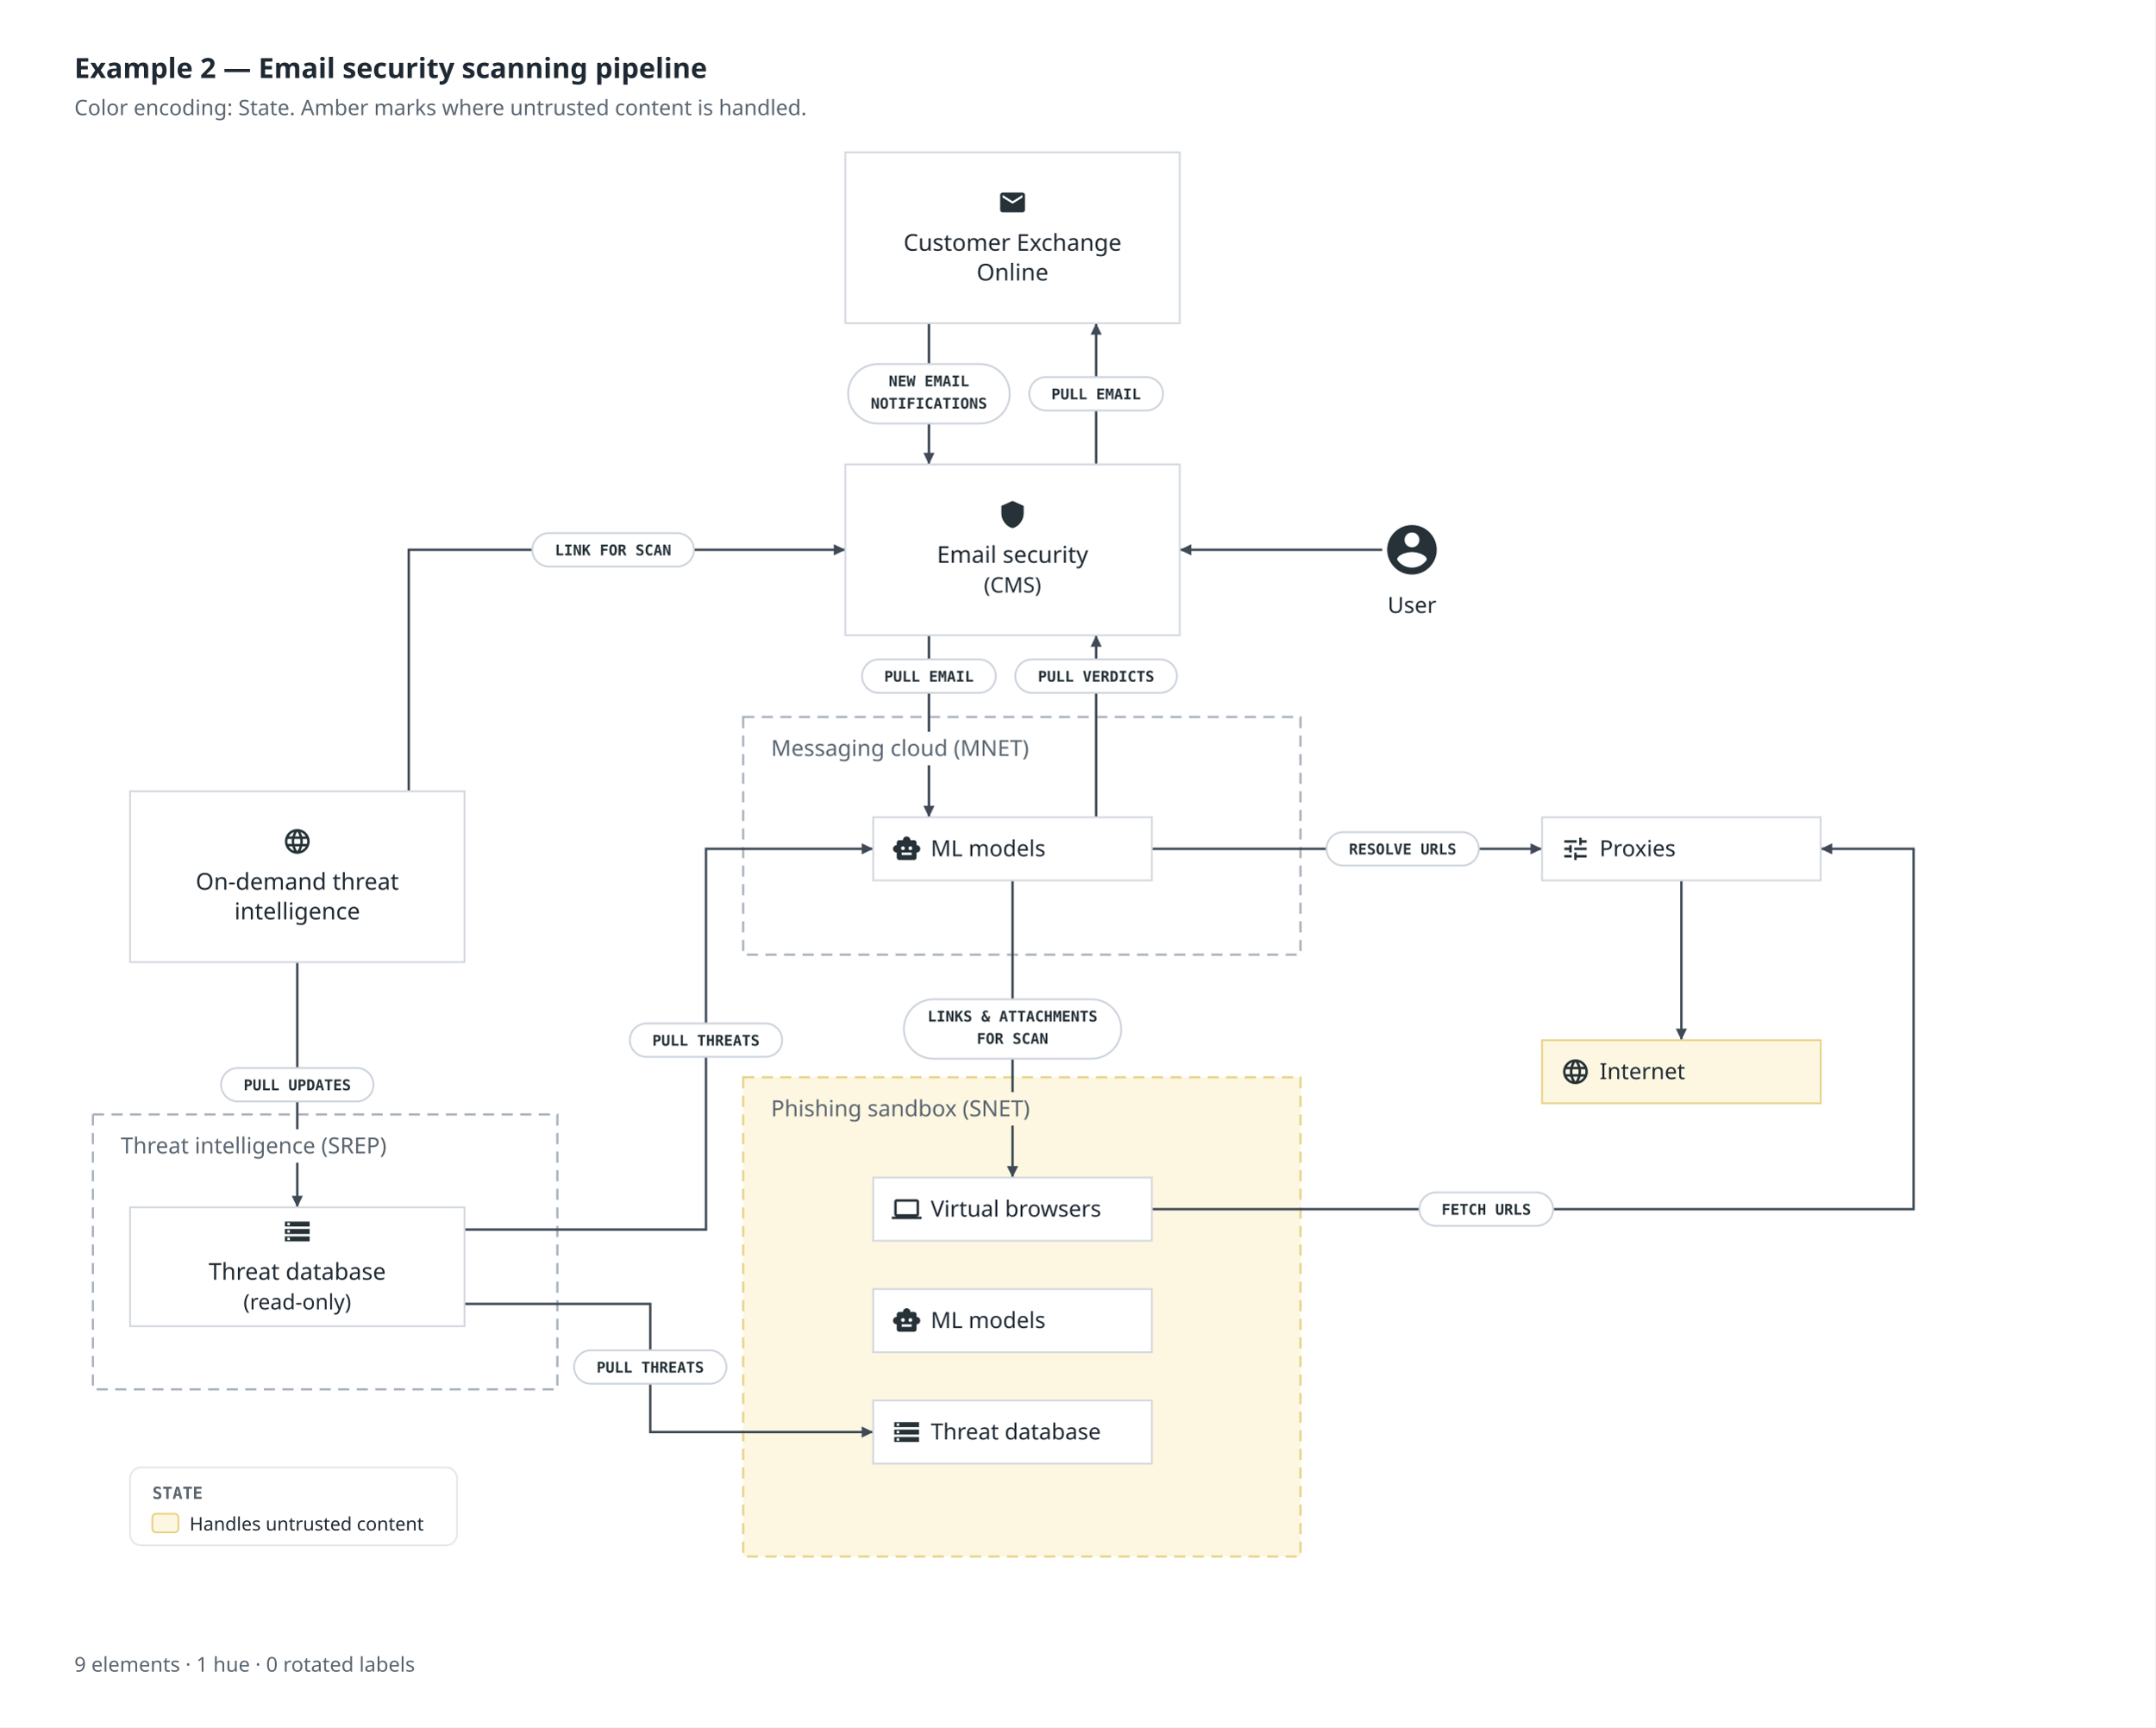
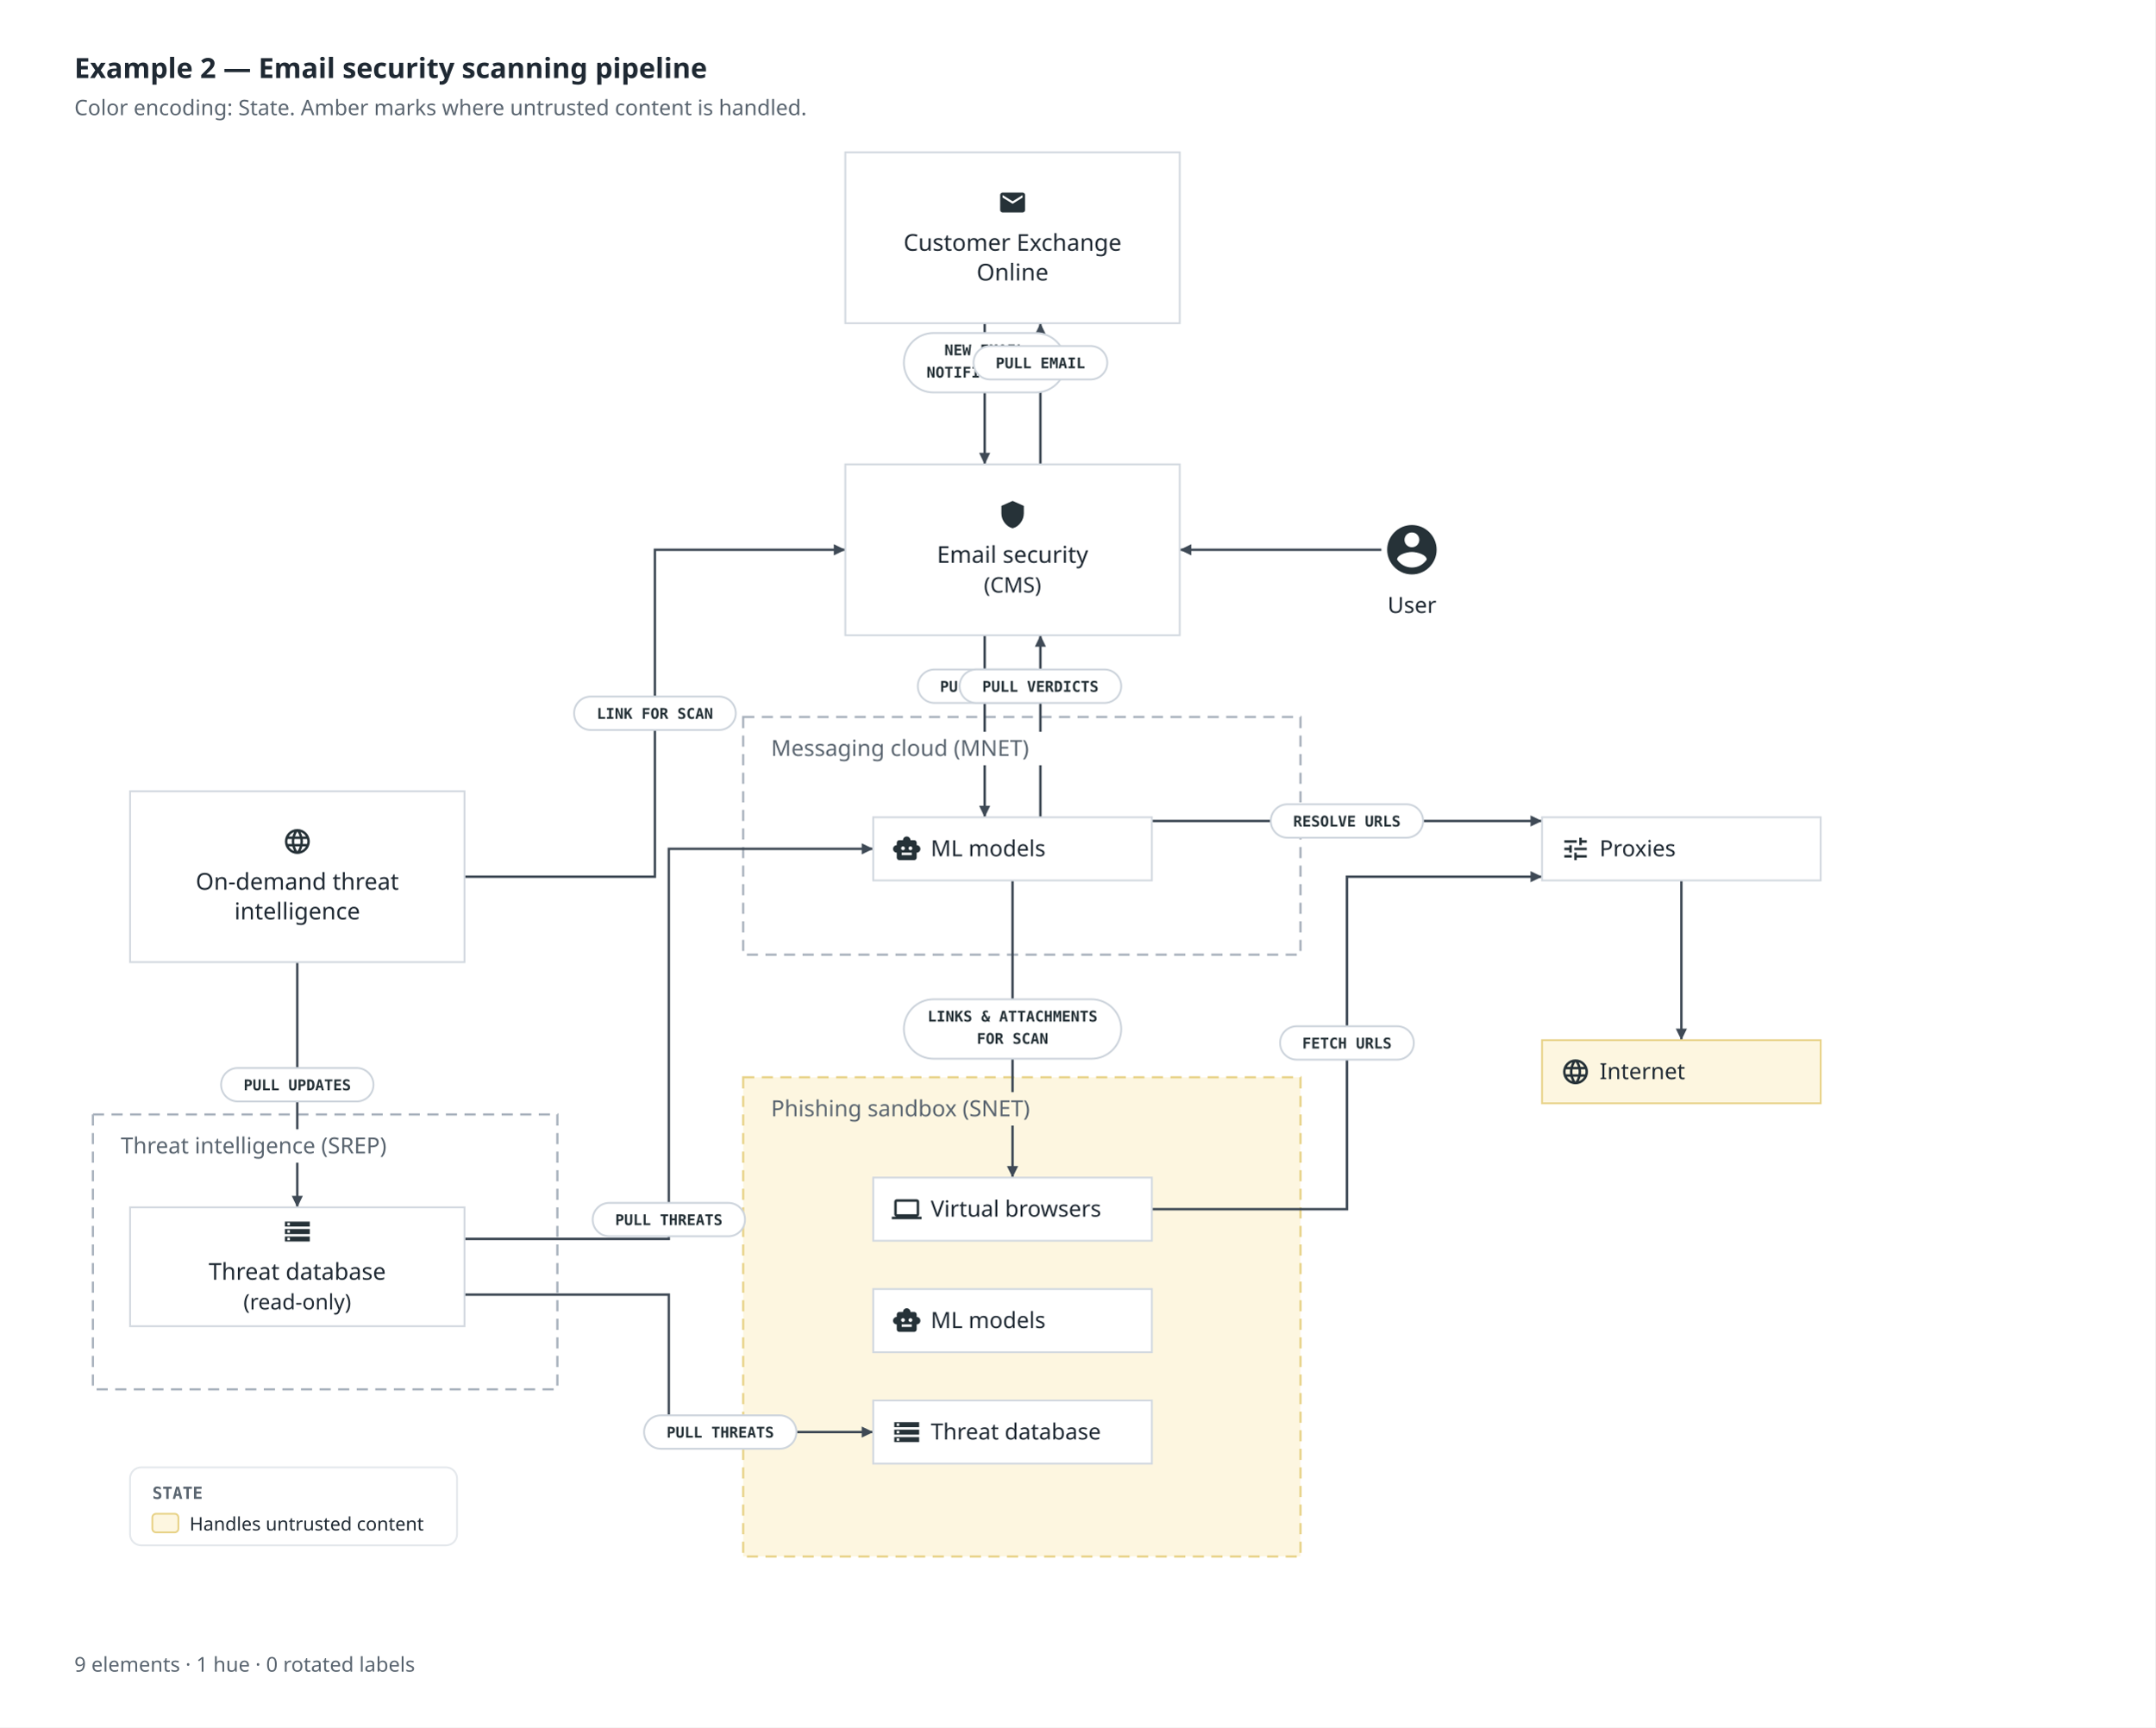
<svg xmlns="http://www.w3.org/2000/svg" width="1160" height="930" viewBox="0 0 1160 930" font-family="'Segoe UI', system-ui, -apple-system, sans-serif">
  <defs>
-     <marker id="ar" markerWidth="9" markerHeight="9" refX="6.2" refY="3" orient="auto" markerUnits="userSpaceOnUse">
+     <marker id="ar" markerWidth="9" markerHeight="9" refX="6.2" refY="3" orient="auto-start-reverse" markerUnits="userSpaceOnUse">
      <path d="M0,0 L6.2,3 L0,6 Z" fill="#3f4a56" />
    </marker>
-     <marker id="ard" markerWidth="9" markerHeight="9" refX="6.2" refY="3" orient="auto" markerUnits="userSpaceOnUse">
+     <marker id="ard" markerWidth="9" markerHeight="9" refX="6.2" refY="3" orient="auto-start-reverse" markerUnits="userSpaceOnUse">
      <path d="M0,0 L6.2,3 L0,6 Z" fill="#9aa4b0" />
    </marker>
  </defs>
  <rect width="1160" height="930" fill="#ffffff" />
  <text x="40" y="42" font-size="15" font-weight="600" fill="#1f2933">Example 2 — Email security scanning pipeline</text>
  <text x="40" y="62" font-size="11.5" fill="#5a6570">Color encoding: State. Amber marks where untrusted content is handled.</text>
  <rect x="400" y="386" width="300" height="128" fill="none" stroke="#a9b2bd" stroke-width="1.2" stroke-dasharray="6 4" />
  <rect x="400" y="580" width="300" height="258" fill="#fdf6e0" stroke="#e8d38a" stroke-width="1.2" stroke-dasharray="6 4" />
  <rect x="50" y="600" width="250" height="148" fill="none" stroke="#a9b2bd" stroke-width="1.2" stroke-dasharray="6 4" />
-   <path d="M500,174 L500,250" fill="none" stroke="#3f4a56" stroke-width="1.3" marker-end="url(#ar)" />
-   <path d="M590,250 L590,174" fill="none" stroke="#3f4a56" stroke-width="1.3" marker-end="url(#ar)" />
-   <path d="M744,296 L635,296" fill="none" stroke="#3f4a56" stroke-width="1.3" marker-end="url(#ar)" />
-   <path d="M500,342 L500,440" fill="none" stroke="#3f4a56" stroke-width="1.3" marker-end="url(#ar)" />
-   <path d="M590,440 L590,342" fill="none" stroke="#3f4a56" stroke-width="1.3" marker-end="url(#ar)" />
+   <path d="M530,174 L530,250" fill="none" stroke="#3f4a56" stroke-width="1.3" marker-end="url(#ar)" />
+   <path d="M560,250 L560,174" fill="none" stroke="#3f4a56" stroke-width="1.3" marker-end="url(#ar)" />
+   <path d="M743.52,296 L635,296" fill="none" stroke="#3f4a56" stroke-width="1.3" marker-end="url(#ar)" />
+   <path d="M530,342 L530,440" fill="none" stroke="#3f4a56" stroke-width="1.3" marker-end="url(#ar)" />
+   <path d="M560,440 L560,342" fill="none" stroke="#3f4a56" stroke-width="1.3" marker-end="url(#ar)" />
  <path d="M545,474 L545,634" fill="none" stroke="#3f4a56" stroke-width="1.3" marker-end="url(#ar)" />
  <path d="M160,518 L160,650" fill="none" stroke="#3f4a56" stroke-width="1.3" marker-end="url(#ar)" />
-   <path d="M250,662 L380,662 L380,457 L470,457" fill="none" stroke="#3f4a56" stroke-width="1.3" marker-end="url(#ar)" />
-   <path d="M250,702 L350,702 L350,771 L470,771" fill="none" stroke="#3f4a56" stroke-width="1.3" marker-end="url(#ar)" />
-   <path d="M220,426 L220,296 L455,296" fill="none" stroke="#3f4a56" stroke-width="1.3" marker-end="url(#ar)" />
-   <path d="M620,457 L830,457" fill="none" stroke="#3f4a56" stroke-width="1.3" marker-end="url(#ar)" />
-   <path d="M620,651 L1030,651 L1030,457 L980,457" fill="none" stroke="#3f4a56" stroke-width="1.3" marker-end="url(#ar)" />
+   <path d="M250,667 L360,667 L360,457 L470,457" fill="none" stroke="#3f4a56" stroke-width="1.3" marker-end="url(#ar)" />
+   <path d="M250,697 L360,697 L360,771 L470,771" fill="none" stroke="#3f4a56" stroke-width="1.3" marker-end="url(#ar)" />
+   <path d="M250,472 L352.5,472 L352.5,296 L455,296" fill="none" stroke="#3f4a56" stroke-width="1.3" marker-end="url(#ar)" />
+   <path d="M620,442 L830,442" fill="none" stroke="#3f4a56" stroke-width="1.3" marker-end="url(#ar)" />
+   <path d="M620,651 L725,651 L725,472 L830,472" fill="none" stroke="#3f4a56" stroke-width="1.3" marker-end="url(#ar)" />
  <path d="M905,474 L905,560" fill="none" stroke="#3f4a56" stroke-width="1.3" marker-end="url(#ar)" />
  <rect x="409" y="394" width="152.76" height="18" fill="#ffffff" />
  <text x="415" y="407" font-size="12" fill="#5a6570">Messaging cloud (MNET)</text>
  <rect x="409" y="588" width="151.44" height="18" fill="#fdf6e0" />
  <text x="415" y="601" font-size="12" fill="#5a6570">Phishing sandbox (SNET)</text>
  <rect x="59" y="608" width="156.96" height="18" fill="#ffffff" />
  <text x="65" y="621" font-size="12" fill="#5a6570">Threat intelligence (SREP)</text>
  <rect x="455" y="82" width="180" height="92" fill="#ffffff" stroke="#d3d9e0" />
-   <g transform="translate(537.0,101.0) scale(0.667)">
+   <g transform="translate(537,101) scale(0.67)">
    <path d="M20 4H4c-1.1 0-1.99.9-1.99 2L2 18c0 1.1.9 2 2 2h16c1.1 0 2-.9 2-2V6c0-1.1-.9-2-2-2zm0 4l-8 5-8-5V6l8 5 8-5v2z" fill="#263238" />
  </g>
-   <text x="545.0" y="135.0" text-anchor="middle" font-size="12.5" fill="#1f2933">Customer Exchange</text>
-   <text x="545.0" y="151.0" text-anchor="middle" font-size="12.5" fill="#1f2933">Online</text>
+   <text x="545" y="135" text-anchor="middle" font-size="12.5" fill="#1f2933">Customer Exchange</text>
+   <text x="545" y="151" text-anchor="middle" font-size="12.5" fill="#1f2933">Online</text>
  <rect x="455" y="250" width="180" height="92" fill="#ffffff" stroke="#d3d9e0" />
-   <g transform="translate(537.0,269.0) scale(0.667)">
+   <g transform="translate(537,269) scale(0.67)">
    <path d="M12 1L3 5v6c0 5.55 3.84 10.74 9 12 5.16-1.26 9-6.45 9-12V5l-9-4z" fill="#263238" />
  </g>
-   <text x="545.0" y="303.0" text-anchor="middle" font-size="12.5" fill="#1f2933">Email security</text>
-   <text x="545.0" y="319.0" text-anchor="middle" font-size="11.5" fill="#1f2933">(CMS)</text>
-   <g transform="translate(744,280) scale(1.333)">
+   <text x="545" y="303" text-anchor="middle" font-size="12.5" fill="#1f2933">Email security</text>
+   <text x="545" y="319" text-anchor="middle" font-size="11.5" fill="#1f2933">(CMS)</text>
+   <g transform="translate(744,280) scale(1.33)">
    <path d="M12 2C6.48 2 2 6.48 2 12s4.48 10 10 10 10-4.48 10-10S17.52 2 12 2zm0 3c1.66 0 3 1.34 3 3s-1.34 3-3 3-3-1.34-3-3 1.34-3 3-3zm0 14.2c-2.5 0-4.71-1.28-6-3.22.03-1.99 4-3.08 6-3.08 1.99 0 5.97 1.09 6 3.08-1.29 1.94-3.5 3.22-6 3.22z" fill="#263238" />
  </g>
  <text x="760" y="330" text-anchor="middle" font-size="12" fill="#1f2933">User</text>
  <rect x="470" y="440" width="150" height="34" fill="#ffffff" stroke="#d3d9e0" />
-   <g transform="translate(480,449) scale(0.667)">
+   <g transform="translate(480,449) scale(0.67)">
    <path d="M20 9V7c0-1.1-.9-2-2-2h-3c0-1.66-1.34-3-3-3S9 3.34 9 5H6c-1.1 0-2 .9-2 2v2c-1.66 0-3 1.34-3 3s1.34 3 3 3v4c0 1.1.9 2 2 2h12c1.1 0 2-.9 2-2v-4c1.66 0 3-1.34 3-3s-1.34-3-3-3zM7.5 11.5c0-.83.67-1.5 1.5-1.5s1.5.67 1.5 1.5S9.83 13 9 13s-1.5-.67-1.5-1.5zM16 17H8v-2h8v2zm-1-4c-.83 0-1.5-.67-1.5-1.5S14.17 10 15 10s1.5.67 1.5 1.5S15.83 13 15 13z" fill="#263238" />
  </g>
-   <text x="501" y="461.0" font-size="12" fill="#1f2933">ML models</text>
+   <text x="501" y="461" font-size="12" fill="#1f2933">ML models</text>
  <rect x="470" y="634" width="150" height="34" fill="#ffffff" stroke="#d3d9e0" />
-   <g transform="translate(480,643) scale(0.667)">
+   <g transform="translate(480,643) scale(0.67)">
    <path d="M20 18c1.1 0 2-.9 2-2V6c0-1.1-.9-2-2-2H4c-1.1 0-2 .9-2 2v10c0 1.1.9 2 2 2H0v2h24v-2h-4zM4 6h16v10H4V6z" fill="#263238" />
  </g>
-   <text x="501" y="655.0" font-size="12" fill="#1f2933">Virtual browsers</text>
+   <text x="501" y="655" font-size="12" fill="#1f2933">Virtual browsers</text>
  <rect x="470" y="694" width="150" height="34" fill="#ffffff" stroke="#d3d9e0" />
-   <g transform="translate(480,703) scale(0.667)">
+   <g transform="translate(480,703) scale(0.67)">
    <path d="M20 9V7c0-1.1-.9-2-2-2h-3c0-1.66-1.34-3-3-3S9 3.34 9 5H6c-1.1 0-2 .9-2 2v2c-1.66 0-3 1.34-3 3s1.34 3 3 3v4c0 1.1.9 2 2 2h12c1.1 0 2-.9 2-2v-4c1.66 0 3-1.34 3-3s-1.34-3-3-3zM7.5 11.5c0-.83.67-1.5 1.5-1.5s1.5.67 1.5 1.5S9.83 13 9 13s-1.5-.67-1.5-1.5zM16 17H8v-2h8v2zm-1-4c-.83 0-1.5-.67-1.5-1.5S14.17 10 15 10s1.5.67 1.5 1.5S15.83 13 15 13z" fill="#263238" />
  </g>
-   <text x="501" y="715.0" font-size="12" fill="#1f2933">ML models</text>
+   <text x="501" y="715" font-size="12" fill="#1f2933">ML models</text>
  <rect x="470" y="754" width="150" height="34" fill="#ffffff" stroke="#d3d9e0" />
-   <g transform="translate(480,763) scale(0.667)">
+   <g transform="translate(480,763) scale(0.67)">
    <path d="M2 20h20v-4H2v4zm2-3h2v2H4v-2zM2 4v4h20V4H2zm4 3H4V5h2v2zm-4 7h20v-4H2v4zm2-3h2v2H4v-2z" fill="#263238" />
  </g>
-   <text x="501" y="775.0" font-size="12" fill="#1f2933">Threat database</text>
+   <text x="501" y="775" font-size="12" fill="#1f2933">Threat database</text>
  <rect x="70" y="650" width="180" height="64" fill="#ffffff" stroke="#d3d9e0" />
-   <g transform="translate(152.0,655.0) scale(0.667)">
+   <g transform="translate(152,655) scale(0.67)">
    <path d="M2 20h20v-4H2v4zm2-3h2v2H4v-2zM2 4v4h20V4H2zm4 3H4V5h2v2zm-4 7h20v-4H2v4zm2-3h2v2H4v-2z" fill="#263238" />
  </g>
-   <text x="160.0" y="689.0" text-anchor="middle" font-size="12.5" fill="#1f2933">Threat database</text>
-   <text x="160.0" y="705.0" text-anchor="middle" font-size="11.5" fill="#1f2933">(read-only)</text>
+   <text x="160" y="689" text-anchor="middle" font-size="12.5" fill="#1f2933">Threat database</text>
+   <text x="160" y="705" text-anchor="middle" font-size="11.5" fill="#1f2933">(read-only)</text>
  <rect x="70" y="426" width="180" height="92" fill="#ffffff" stroke="#d3d9e0" />
-   <g transform="translate(152.0,445.0) scale(0.667)">
+   <g transform="translate(152,445) scale(0.67)">
    <path d="M11.99 2C6.47 2 2 6.48 2 12s4.47 10 9.99 10C17.52 22 22 17.52 22 12S17.52 2 11.99 2zm6.93 6h-2.95c-.32-1.25-.78-2.45-1.38-3.56 1.84.63 3.37 1.91 4.33 3.56zM12 4.04c.83 1.2 1.48 2.53 1.91 3.96h-3.82c.43-1.43 1.08-2.76 1.91-3.96zM4.26 14C4.1 13.36 4 12.69 4 12s.1-1.36.26-2h3.38c-.08.66-.14 1.32-.14 2s.06 1.34.14 2H4.26zm.82 2h2.95c.32 1.25.78 2.45 1.38 3.56-1.84-.63-3.37-1.9-4.33-3.56zm2.95-8H5.08c.96-1.66 2.49-2.93 4.33-3.56C8.81 5.55 8.35 6.75 8.03 8zM12 19.96c-.83-1.2-1.48-2.53-1.91-3.96h3.82c-.43 1.43-1.08 2.76-1.91 3.96zM14.34 14H9.66c-.09-.66-.16-1.32-.16-2s.07-1.35.16-2h4.68c.09.65.16 1.32.16 2s-.07 1.34-.16 2zm.25 5.56c.6-1.11 1.06-2.31 1.38-3.56h2.95c-.96 1.65-2.49 2.93-4.33 3.56zM16.36 14c.08-.66.14-1.32.14-2s-.06-1.34-.14-2h3.38c.16.64.26 1.31.26 2s-.1 1.36-.26 2h-3.38z" fill="#263238" />
  </g>
-   <text x="160.0" y="479.0" text-anchor="middle" font-size="12.5" fill="#1f2933">On-demand threat</text>
-   <text x="160.0" y="495.0" text-anchor="middle" font-size="12.5" fill="#1f2933">intelligence</text>
+   <text x="160" y="479" text-anchor="middle" font-size="12.5" fill="#1f2933">On-demand threat</text>
+   <text x="160" y="495" text-anchor="middle" font-size="12.5" fill="#1f2933">intelligence</text>
  <rect x="830" y="440" width="150" height="34" fill="#ffffff" stroke="#d3d9e0" />
-   <g transform="translate(840,449) scale(0.667)">
+   <g transform="translate(840,449) scale(0.67)">
    <path d="M3 17v2h6v-2H3zM3 5v2h10V5H3zm10 16v-2h8v-2h-8v-2h-2v6h2zM7 9v2H3v2h4v2h2V9H7zm14 4v-2H11v2h10zm-6-4h2V7h4V5h-4V3h-2v6z" fill="#263238" />
  </g>
-   <text x="861" y="461.0" font-size="12" fill="#1f2933">Proxies</text>
+   <text x="861" y="461" font-size="12" fill="#1f2933">Proxies</text>
  <rect x="830" y="560" width="150" height="34" fill="#fdf6e0" stroke="#e8d38a" />
-   <g transform="translate(840,569) scale(0.667)">
+   <g transform="translate(840,569) scale(0.67)">
    <path d="M11.99 2C6.47 2 2 6.48 2 12s4.47 10 9.99 10C17.52 22 22 17.52 22 12S17.52 2 11.99 2zm6.93 6h-2.95c-.32-1.25-.78-2.45-1.38-3.56 1.84.63 3.37 1.91 4.33 3.56zM12 4.04c.83 1.2 1.48 2.53 1.91 3.96h-3.82c.43-1.43 1.08-2.76 1.91-3.96zM4.26 14C4.1 13.36 4 12.69 4 12s.1-1.36.26-2h3.38c-.08.66-.14 1.32-.14 2s.06 1.34.14 2H4.26zm.82 2h2.95c.32 1.25.78 2.45 1.38 3.56-1.84-.63-3.37-1.9-4.33-3.56zm2.95-8H5.08c.96-1.66 2.49-2.93 4.33-3.56C8.81 5.55 8.35 6.75 8.03 8zM12 19.96c-.83-1.2-1.48-2.53-1.91-3.96h3.82c-.43 1.43-1.08 2.76-1.91 3.96zM14.34 14H9.66c-.09-.66-.16-1.32-.16-2s.07-1.35.16-2h4.68c.09.65.16 1.32.16 2s-.07 1.34-.16 2zm.25 5.56c.6-1.11 1.06-2.31 1.38-3.56h2.95c-.96 1.65-2.49 2.93-4.33 3.56zM16.36 14c.08-.66.14-1.32.14-2s-.06-1.34-.14-2h3.38c.16.64.26 1.31.26 2s-.1 1.36-.26 2h-3.38z" fill="#263238" />
  </g>
-   <text x="861" y="581.0" font-size="12" fill="#1f2933">Internet</text>
-   <rect x="456.5" y="196.0" width="87.0" height="32" rx="16.0" fill="#ffffff" stroke="#cdd4dc" />
-   <text x="500.0" y="208" font-size="8" font-family="ui-monospace,Menlo,Consolas,monospace" text-anchor="middle" font-weight="700" fill="#263238">NEW EMAIL</text>
-   <text x="500.0" y="220" font-size="8" font-family="ui-monospace,Menlo,Consolas,monospace" text-anchor="middle" font-weight="700" fill="#263238">NOTIFICATIONS</text>
-   <rect x="554.0" y="203.0" width="72.0" height="18" rx="9.0" fill="#ffffff" stroke="#cdd4dc" />
-   <text x="590.0" y="215" font-size="8" font-family="ui-monospace,Menlo,Consolas,monospace" text-anchor="middle" font-weight="700" fill="#263238">PULL EMAIL</text>
-   <rect x="464.0" y="355.0" width="72.0" height="18" rx="9.0" fill="#ffffff" stroke="#cdd4dc" />
-   <text x="500.0" y="367" font-size="8" font-family="ui-monospace,Menlo,Consolas,monospace" text-anchor="middle" font-weight="700" fill="#263238">PULL EMAIL</text>
-   <rect x="546.5" y="355.0" width="87.0" height="18" rx="9.0" fill="#ffffff" stroke="#cdd4dc" />
-   <text x="590.0" y="367" font-size="8" font-family="ui-monospace,Menlo,Consolas,monospace" text-anchor="middle" font-weight="700" fill="#263238">PULL VERDICTS</text>
-   <rect x="486.5" y="538.0" width="117.0" height="32" rx="16.0" fill="#ffffff" stroke="#cdd4dc" />
-   <text x="545.0" y="550" font-size="8" font-family="ui-monospace,Menlo,Consolas,monospace" text-anchor="middle" font-weight="700" fill="#263238">LINKS &amp; ATTACHMENTS</text>
-   <text x="545.0" y="562" font-size="8" font-family="ui-monospace,Menlo,Consolas,monospace" text-anchor="middle" font-weight="700" fill="#263238">FOR SCAN</text>
-   <rect x="119.0" y="575.0" width="82.0" height="18" rx="9.0" fill="#ffffff" stroke="#cdd4dc" />
-   <text x="160.0" y="587" font-size="8" font-family="ui-monospace,Menlo,Consolas,monospace" text-anchor="middle" font-weight="700" fill="#263238">PULL UPDATES</text>
-   <rect x="339.0" y="551.0" width="82.0" height="18" rx="9.0" fill="#ffffff" stroke="#cdd4dc" />
-   <text x="380.0" y="563" font-size="8" font-family="ui-monospace,Menlo,Consolas,monospace" text-anchor="middle" font-weight="700" fill="#263238">PULL THREATS</text>
-   <rect x="309.0" y="727.0" width="82.0" height="18" rx="9.0" fill="#ffffff" stroke="#cdd4dc" />
-   <text x="350.0" y="739" font-size="8" font-family="ui-monospace,Menlo,Consolas,monospace" text-anchor="middle" font-weight="700" fill="#263238">PULL THREATS</text>
-   <rect x="286.5" y="287.0" width="87.0" height="18" rx="9.0" fill="#ffffff" stroke="#cdd4dc" />
-   <text x="330.0" y="299" font-size="8" font-family="ui-monospace,Menlo,Consolas,monospace" text-anchor="middle" font-weight="700" fill="#263238">LINK FOR SCAN</text>
-   <rect x="714.0" y="448.0" width="82.0" height="18" rx="9.0" fill="#ffffff" stroke="#cdd4dc" />
-   <text x="755.0" y="460" font-size="8" font-family="ui-monospace,Menlo,Consolas,monospace" text-anchor="middle" font-weight="700" fill="#263238">RESOLVE URLS</text>
-   <rect x="764.0" y="642.0" width="72.0" height="18" rx="9.0" fill="#ffffff" stroke="#cdd4dc" />
-   <text x="800.0" y="654" font-size="8" font-family="ui-monospace,Menlo,Consolas,monospace" text-anchor="middle" font-weight="700" fill="#263238">FETCH URLS</text>
-   <rect x="70" y="790" width="176.0" height="42" rx="6" fill="#ffffff" stroke="#e4e8ec" />
+   <text x="861" y="581" font-size="12" fill="#1f2933">Internet</text>
+   <rect x="486.5" y="179.28" width="87" height="32" rx="16" fill="#ffffff" stroke="#cdd4dc" />
+   <text x="530" y="191.28" font-size="8" font-family="ui-monospace,Menlo,Consolas,monospace" text-anchor="middle" font-weight="700" fill="#263238">NEW EMAIL</text>
+   <text x="530" y="203.28" font-size="8" font-family="ui-monospace,Menlo,Consolas,monospace" text-anchor="middle" font-weight="700" fill="#263238">NOTIFICATIONS</text>
+   <rect x="524" y="186.28" width="72" height="18" rx="9" fill="#ffffff" stroke="#cdd4dc" />
+   <text x="560" y="198.28" font-size="8" font-family="ui-monospace,Menlo,Consolas,monospace" text-anchor="middle" font-weight="700" fill="#263238">PULL EMAIL</text>
+   <rect x="494" y="360.44" width="72" height="18" rx="9" fill="#ffffff" stroke="#cdd4dc" />
+   <text x="530" y="372.44" font-size="8" font-family="ui-monospace,Menlo,Consolas,monospace" text-anchor="middle" font-weight="700" fill="#263238">PULL EMAIL</text>
+   <rect x="516.5" y="360.44" width="87" height="18" rx="9" fill="#ffffff" stroke="#cdd4dc" />
+   <text x="560" y="372.44" font-size="8" font-family="ui-monospace,Menlo,Consolas,monospace" text-anchor="middle" font-weight="700" fill="#263238">PULL VERDICTS</text>
+   <rect x="486.5" y="538" width="117" height="32" rx="16" fill="#ffffff" stroke="#cdd4dc" />
+   <text x="545" y="550" font-size="8" font-family="ui-monospace,Menlo,Consolas,monospace" text-anchor="middle" font-weight="700" fill="#263238">LINKS &amp; ATTACHMENTS</text>
+   <text x="545" y="562" font-size="8" font-family="ui-monospace,Menlo,Consolas,monospace" text-anchor="middle" font-weight="700" fill="#263238">FOR SCAN</text>
+   <rect x="119" y="575" width="82" height="18" rx="9" fill="#ffffff" stroke="#cdd4dc" />
+   <text x="160" y="587" font-size="8" font-family="ui-monospace,Menlo,Consolas,monospace" text-anchor="middle" font-weight="700" fill="#263238">PULL UPDATES</text>
+   <rect x="319" y="647.6" width="82" height="18" rx="9" fill="#ffffff" stroke="#cdd4dc" />
+   <text x="360" y="659.6" font-size="8" font-family="ui-monospace,Menlo,Consolas,monospace" text-anchor="middle" font-weight="700" fill="#263238">PULL THREATS</text>
+   <rect x="346.68" y="762" width="82" height="18" rx="9" fill="#ffffff" stroke="#cdd4dc" />
+   <text x="387.68" y="774" font-size="8" font-family="ui-monospace,Menlo,Consolas,monospace" text-anchor="middle" font-weight="700" fill="#263238">PULL THREATS</text>
+   <rect x="309" y="375" width="87" height="18" rx="9" fill="#ffffff" stroke="#cdd4dc" />
+   <text x="352.5" y="387" font-size="8" font-family="ui-monospace,Menlo,Consolas,monospace" text-anchor="middle" font-weight="700" fill="#263238">LINK FOR SCAN</text>
+   <rect x="684" y="433" width="82" height="18" rx="9" fill="#ffffff" stroke="#cdd4dc" />
+   <text x="725" y="445" font-size="8" font-family="ui-monospace,Menlo,Consolas,monospace" text-anchor="middle" font-weight="700" fill="#263238">RESOLVE URLS</text>
+   <rect x="689" y="552.5" width="72" height="18" rx="9" fill="#ffffff" stroke="#cdd4dc" />
+   <text x="725" y="564.5" font-size="8" font-family="ui-monospace,Menlo,Consolas,monospace" text-anchor="middle" font-weight="700" fill="#263238">FETCH URLS</text>
+   <rect x="70" y="790" width="176" height="42" rx="6" fill="#ffffff" stroke="#e4e8ec" />
  <text x="82" y="807" font-size="9" font-weight="700" font-family="ui-monospace,Menlo,Consolas,monospace" fill="#5a6570">STATE</text>
  <rect x="82" y="815" width="14" height="10" rx="2" fill="#fdf6e0" stroke="#e8d38a" />
  <text x="102" y="824" font-size="10" fill="#1f2933">Handles untrusted content</text>
  <text x="40" y="900" font-size="11" fill="#5a6570">9 elements · 1 hue · 0 rotated labels</text>
</svg>
